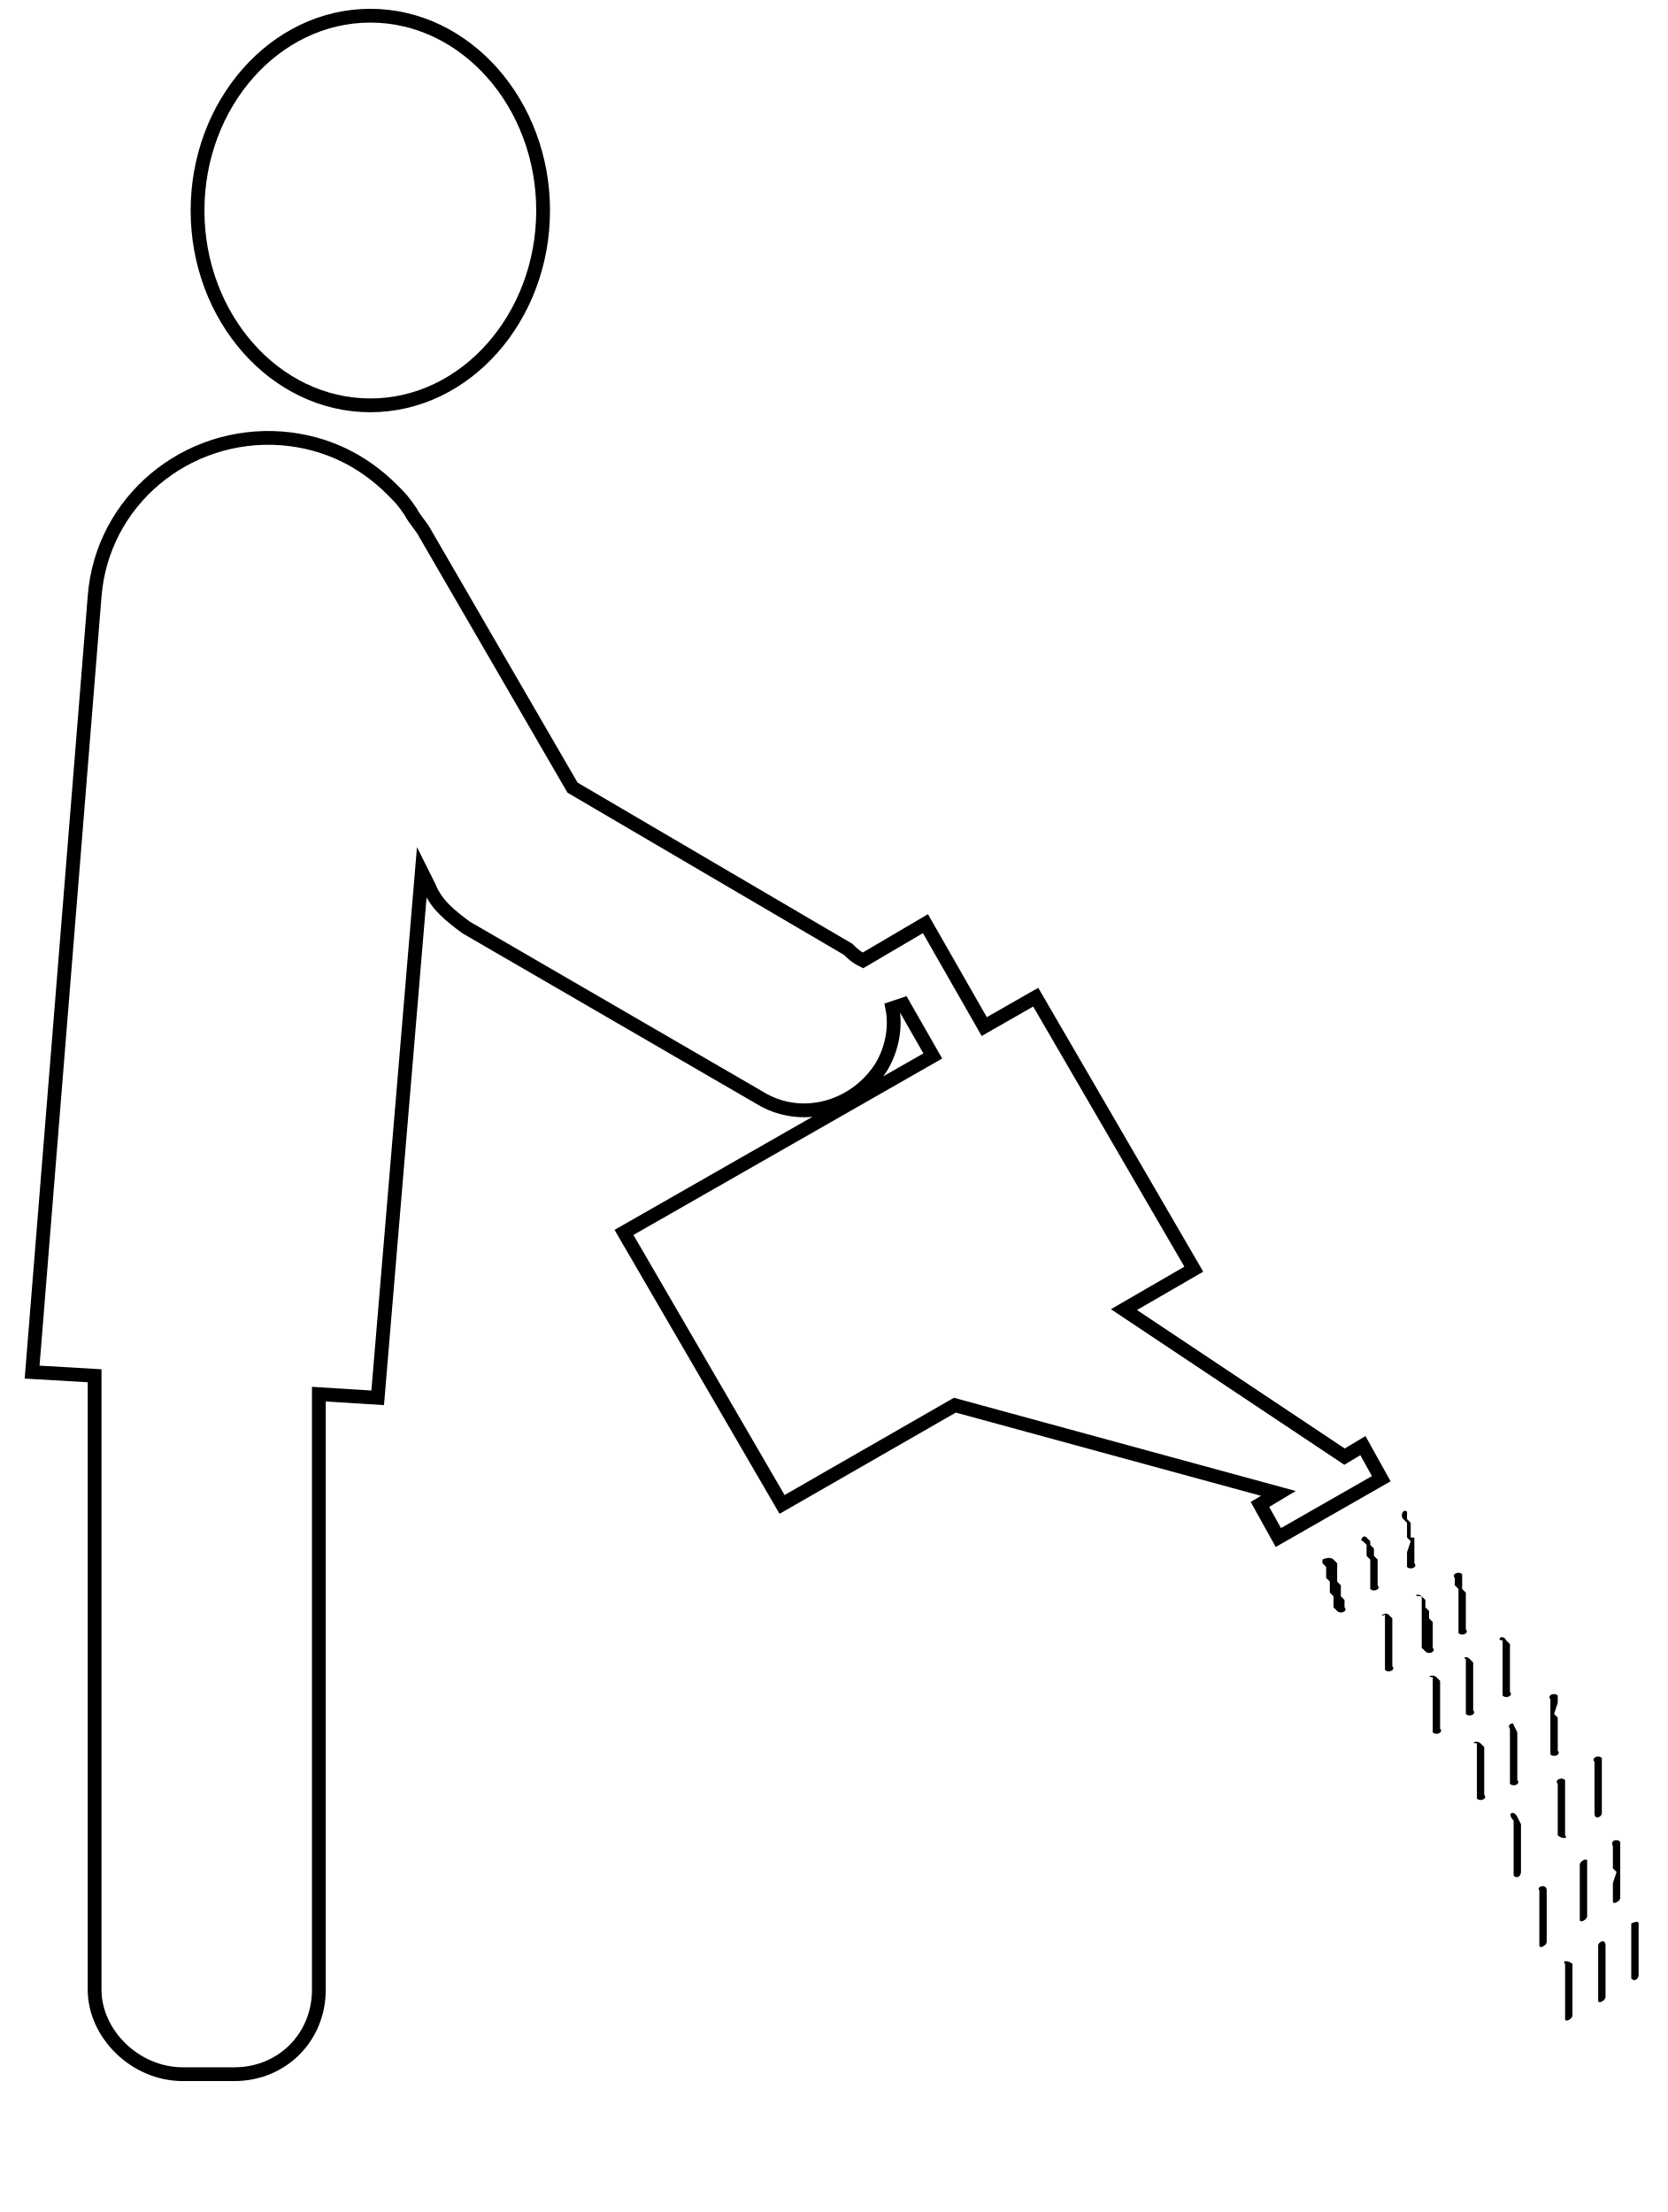
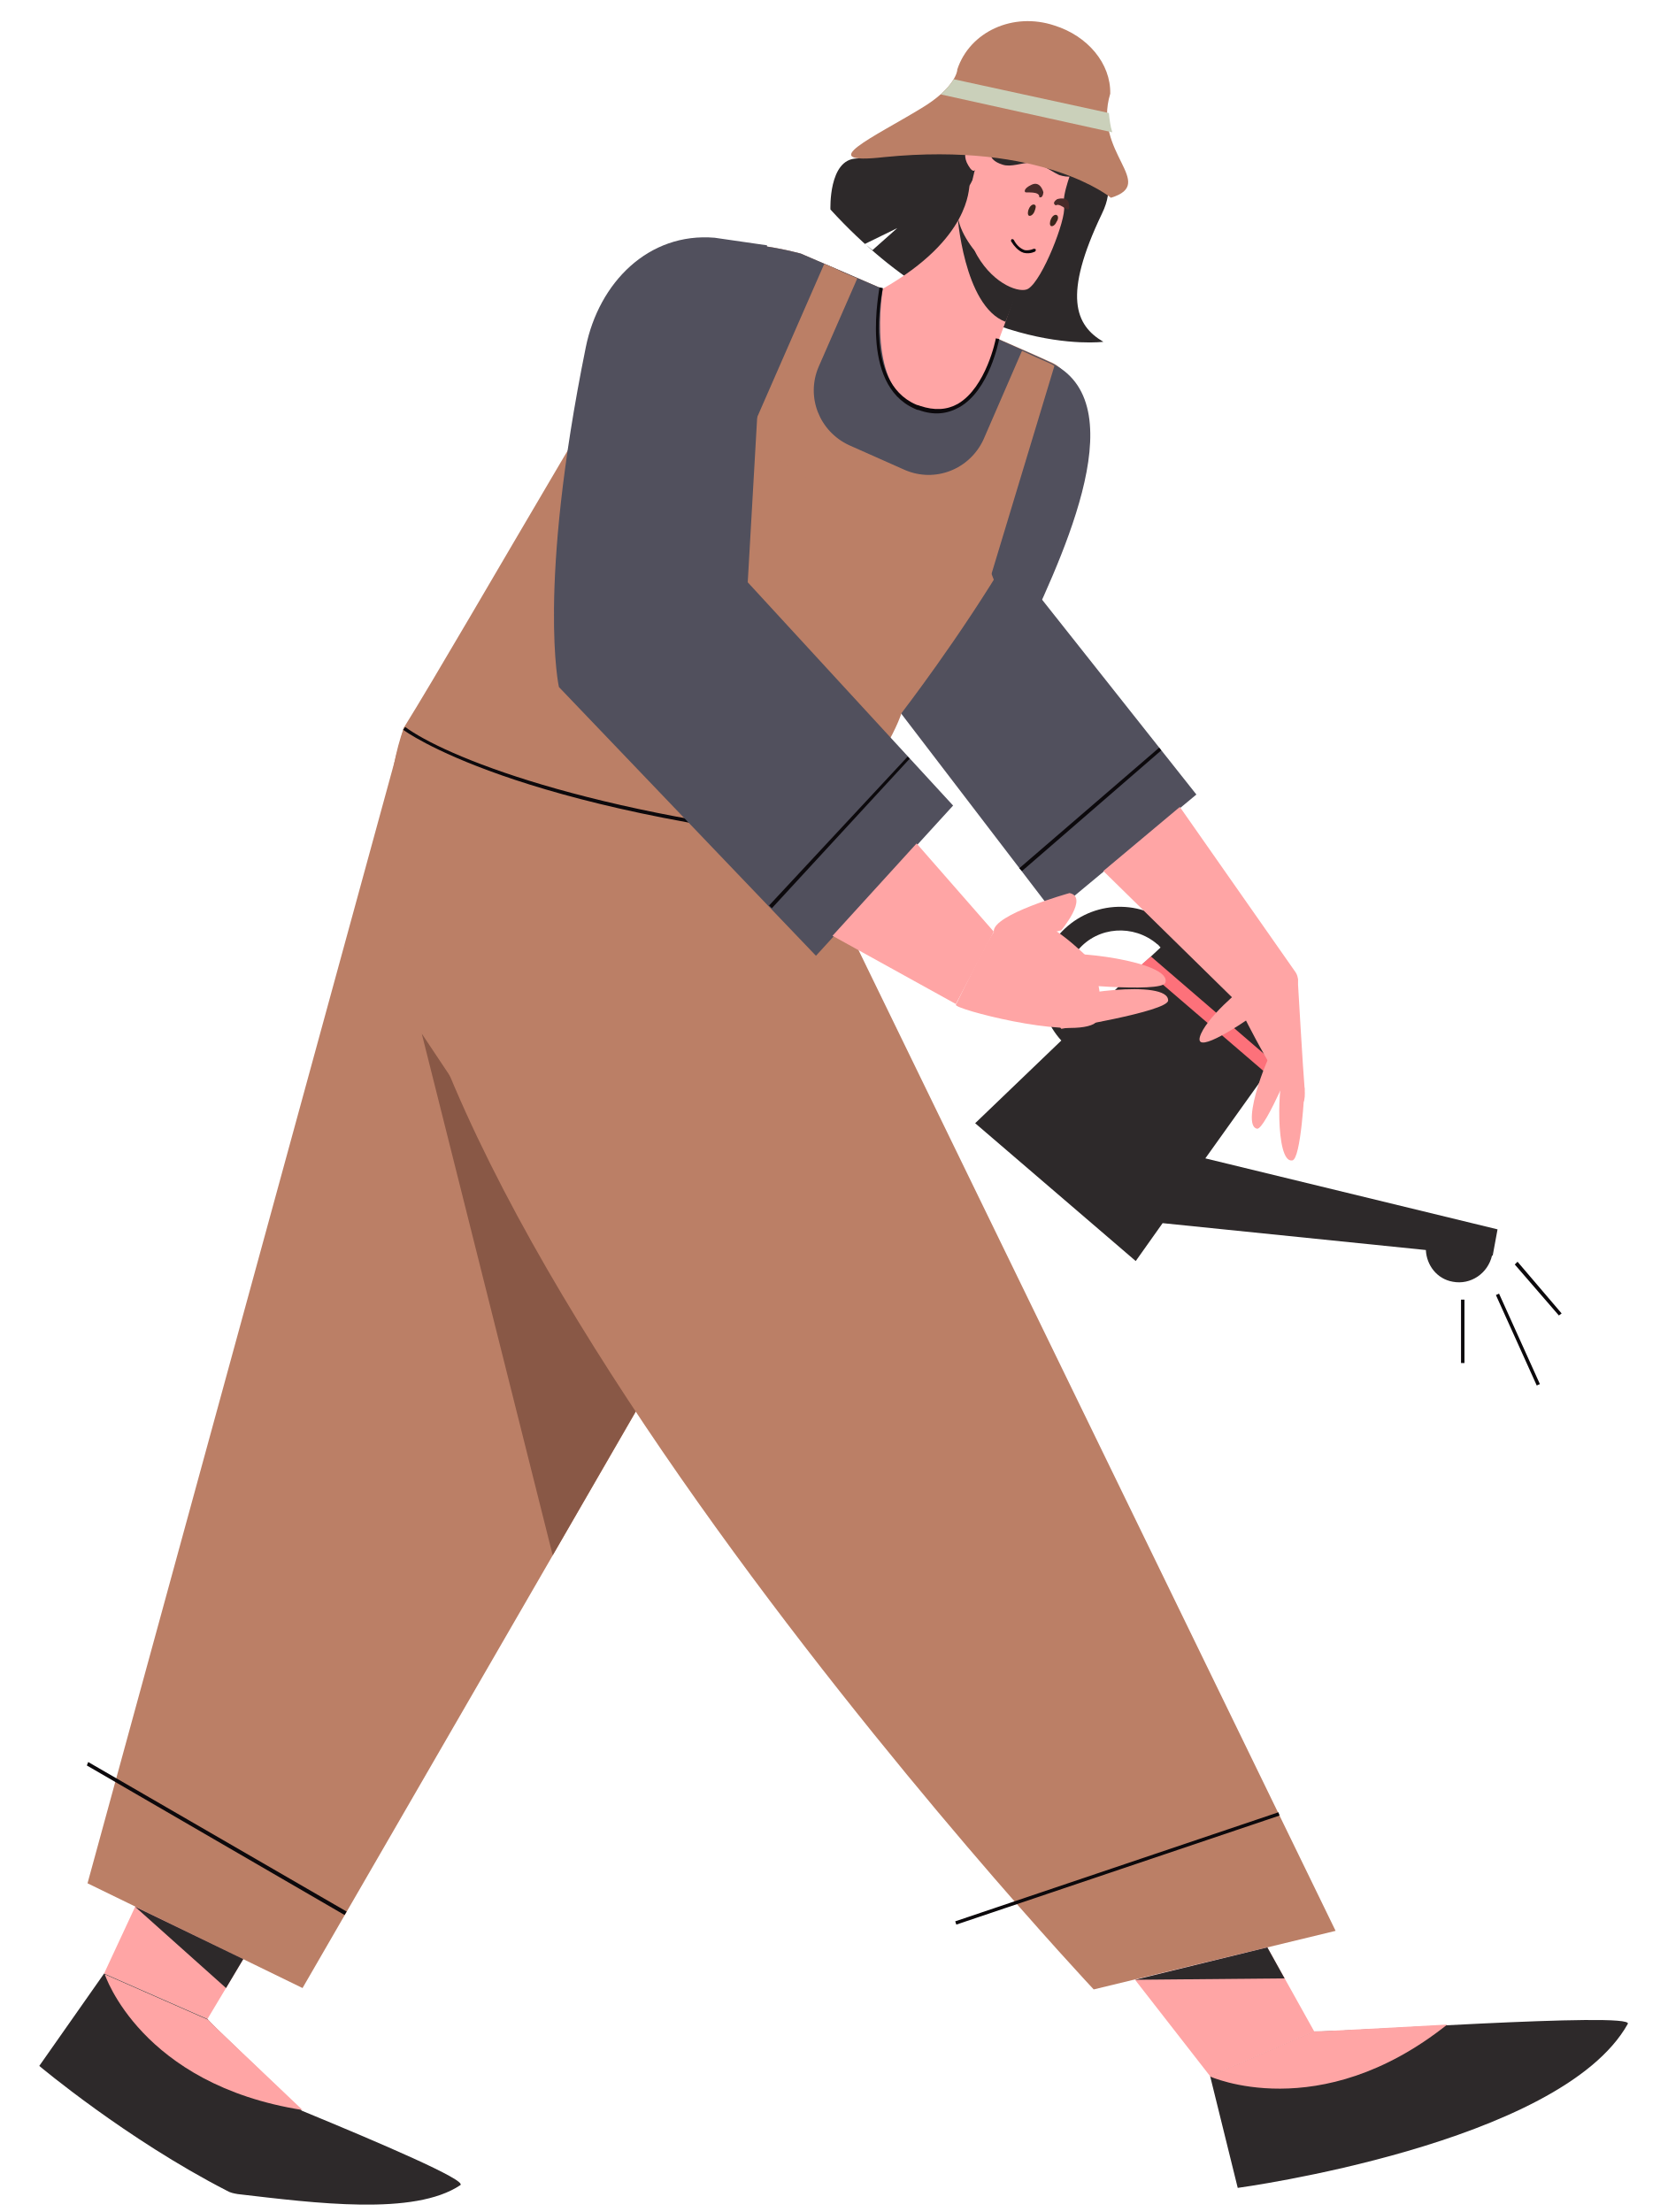
- <svg xmlns="http://www.w3.org/2000/svg" version="1.1" id="Layer_1" x="0px" y="0px" width="242px" height="321px" viewBox="0 0 242 321" enable-background="new 0 0 242 321" xml:space="preserve">
-   <path fill="none" stroke="#000000" stroke-width="2" stroke-miterlimit="10" d="M78.808,30.55c0-15.47-11.202-28.272-25.071-28.272  S28.664,15.08,28.664,30.55c0,15.469,11.203,28.272,25.072,28.272S78.808,46.019,78.808,30.55z" />
-   <path fill="none" stroke="#000000" stroke-width="2" stroke-miterlimit="10" d="M4.66,199.116l9.068,0.532v89.083  c0,6.401,5.867,12.269,12.803,12.269h7.468c6.935,0,12.269-5.334,12.269-12.269v-86.414l8.535,0.531l6.4-76.28l1.066,2.133  c1.068,2.669,3.201,4.268,5.336,5.87l0,0l0,0l0,0l43.207,25.069c5.868,3.201,13.336,1.067,17.07-4.8  c1.601-2.667,2.134-5.867,1.601-8.534l1.601-0.534l4.268,7.467l-44.809,25.605l22.938,39.474l25.071-14.402l46.942,12.803  l-2.668,1.6l2.668,4.802l14.936-8.536l-2.667-4.8l-2.667,1.599l-32.006-21.337l10.135-5.867l-22.938-39.474l-7.468,4.269  l-8.534-14.936l-9.068,5.333c-1.068-0.534-1.602-1.067-2.135-1.602l-40.008-23.471L61.737,77.492  c-0.532-1.067-1.601-2.133-2.134-3.201c-1.066-1.602-1.6-2.133-2.667-3.201c-4.267-4.268-9.603-6.935-16.003-7.469l0,0  c-13.869-1.065-26.138,9.068-27.205,22.938L4.66,199.116z" />
-   <path d="M204.697,223.654L204.697,223.654l-0.533,1.6v0.533v0.534v0.533v0.532l0,0c0.533,0.533,1.6,0,1.066-0.532l0,0v-0.533v-0.534  v-0.533v-0.534v-0.534v-0.531v-0.534h-0.533v-0.533v-0.534v-0.533v-0.534l-0.533-0.534v-0.531v-0.534l0,0  c-0.533-0.533-1.067,0.534-0.533,1.065l0,0l0.533,0.534l0,0v0.534v0.533v0.534v0.533L204.697,223.654L204.697,223.654  L204.697,223.654z" />
-   <path d="M211.632,230.587v1.602v0.534v0.531v0.534v0.533v0.534v0.534v0.533v0.532v0.533l0,0c0.533,0.534,1.601,0,1.067-0.533l0,0  v-0.532v-0.533v-0.534v-0.534v-0.533v-0.534v-0.531v-0.534v-0.533v-0.534l-0.534-0.534v-0.533v-0.532v-0.533v-0.534l0,0  c-0.533-0.534-1.6,0-1.066,0.534l0,0v0.533v0.532L211.632,230.587L211.632,230.587L211.632,230.587z" />
-   <path d="M218.033,238.057L218.033,238.057v0.533v0.534v0.531v0.534v0.533v0.534v0.534v0.533v0.532v0.533v0.534v0.534v0.533v0.534  v0.531l0,0c0.533,0.534,1.601,0,1.066-0.531l0,0v-0.534v-0.533v-0.534v-0.534v-0.533v-0.532v-0.533v-0.534v-0.534v-0.533v-0.534  v-0.531v-0.534l-0.533-0.533l0,0l0,0C218.033,236.988,216.967,238.057,218.033,238.057z" />
-   <path d="M225.501,248.724l0.534-1.6v-0.533v-0.534l0,0c-0.534-0.533-1.601,0-1.067,0.534l0,0v0.533v0.534v0.534v0.531v0.534v0.533  v0.534v0.534v0.533v0.532v0.533v0.534v0.533v0.534v0.534l0,0c0.533,0.533,1.601,0,1.067-0.534l0,0v-0.534v-0.533v-0.534v-0.533  v-0.532v-0.533v-0.534v-0.534v-0.533L225.501,248.724L225.501,248.724L225.501,248.724z" />
-   <path d="M231.369,263.128c0,1.065,1.066,0.534,1.066,0l0,0v-0.534v-0.533v-0.534v-0.534v-0.533v-0.532v-0.533v-0.534v-0.533v-0.534  v-0.534v-0.531v-0.534v-0.533v-0.534l0,0c-0.533-0.534-1.6,0-1.066,0.534l0,0v0.533v0.534v0.531v0.534v0.534v0.533v0.534v0.533  v0.532v0.533v0.534v0.534v0.533V263.128L231.369,263.128L231.369,263.128z" />
-   <path d="M234.57,271.662l-0.534,1.6v0.533v0.534v0.534v0.533v0.534l0,0c0,0.531,1.067,0,1.067-0.534l0,0v-0.533v-0.534v-0.534  v-0.533v-0.532v-0.533v-0.534v-0.533v-0.534v-0.534v-0.531v-0.534v-0.533v-0.534v-0.534c0-0.533-1.601-0.533-1.067,0.534v0.534  v0.533v0.534v0.531v0.534v0.534L234.57,271.662L234.57,271.662L234.57,271.662z" />
-   <path d="M236.703,279.129v0.534v0.533v0.534v0.534v0.533v0.534v0.531v0.534v0.534v0.533v0.534v0.533v0.532v0.533v0.534l0,0  c0.533,0.534,1.066,0,1.066-0.534l0,0v-0.533v-0.532v-0.533v-0.534v-0.533v-0.534v-0.534v-0.531v-0.534v-0.533v-0.534v-0.534v-0.533  v-0.534l0,0C237.77,278.598,236.703,279.129,236.703,279.129z" />
-   <path d="M191.895,226.321L191.895,226.321v0.531l0.533,0.534v0.533v0.534l0,0v0.534l0.534,0.533v0.534v0.531v0.534l0.534,0.534  v0.533v0.534v0.533l0.533,0.532l0,0c0.533,0.533,1.6,0,1.066-0.532l0,0v-0.533v-0.534l-0.533-0.533v-0.534v-0.534v-0.531  l-0.533-0.534v-0.533v-0.534v-0.534v-0.533v-0.534l0,0l-0.533-0.531l0,0l0,0l0,0C192.962,225.787,191.895,226.321,191.895,226.321z" />
-   <path d="M200.963,234.321v0.534v0.534v0.533v0.532v0.533v0.534v0.534v0.533v0.534v0.531v0.534v0.533v0.534v0.534v0.533l0,0  c0.533,0.534,1.601,0,1.067-0.533l0,0v-0.534v-0.534v-0.533v-0.534v-0.531v-0.534v-0.533v-0.534v-0.534v-0.533v-0.532v-0.533v-0.534  l-0.534-0.534l0,0l0,0C200.963,233.788,199.896,234.855,200.963,234.321z" />
-   <path d="M207.898,243.39L207.898,243.39v0.534v0.534v0.533v0.534v0.531v0.534v0.533v0.534v0.534v0.533v0.532v0.533v0.534v0.534  v0.533l0,0c0.533,0.534,1.6,0,1.066-0.533l0,0v-0.534v-0.534v-0.533v-0.532v-0.533v-0.534v-0.534v-0.533v-0.534v-0.531v-0.534  v-0.533v-0.534l-0.533-0.534l0,0l0,0C207.898,242.856,206.832,243.39,207.898,243.39z" />
-   <path d="M214.299,252.992L214.299,252.992v0.533v0.534v0.534v0.531v0.534v0.533v0.534v0.534v0.533v0.532v0.533v0.534v0.533v0.534  v0.534l0,0c0.533,0.531,1.601,0,1.067-0.534l0,0v-0.534v-0.533v-0.534v-0.533v-0.532v-0.533v-0.534v-0.534v-0.533v-0.534v-0.531  v-0.534v-0.534l-0.534-0.533l0,0l0,0C214.299,252.458,213.232,252.992,214.299,252.992z" />
-   <path d="M219.634,264.193L219.634,264.193v0.534v0.533v0.534v0.533v0.534v0.531v0.534v0.534v0.533v0.534v0.534v0.531v0.534v0.533  v0.534l0,0c0.533,0.533,1.067,0,1.067-0.534l0,0v-0.533v-0.534v-0.531v-0.534v-0.534v-0.533v-0.534v-0.534v-0.531v-0.534v-0.533  v-0.534v-0.533l-0.534-1.065l0,0l0,0C219.634,262.594,218.566,263.128,219.634,264.193z" />
-   <path d="M223.367,274.329v0.534v0.533v0.534v0.531v0.534v0.534v0.533v0.534v0.533v0.532v0.533v0.534v0.534v0.533v0.534l0,0  c0,0.534,1.067,0,1.067-0.534l0,0v-0.533v-0.534v-0.534v-0.533v-0.532v-0.533v-0.534v-0.533v-0.534v-0.534v-0.531v-0.534v-0.533  v-0.534l0,0C224.435,273.262,222.834,273.795,223.367,274.329z" />
-   <path d="M227.102,284.999v0.531v0.534v0.533v0.534v0.534v0.533v0.532v0.533v0.534v0.534v0.533v0.534v0.533v0.532v0.533l0,0  c0,0.534,1.066,0,1.066-0.533l0,0v-0.532V291.4v-0.534v-0.533v-0.534v-0.534v-0.533v-0.532v-0.533v-0.534v-0.534v-0.533v-0.534  v-0.531l0,0C227.635,284.465,226.568,284.465,227.102,284.999z" />
-   <path d="M197.763,223.654L197.763,223.654L197.763,223.654l0.534,0.531v0.534v0.534v0.533l0.533,0.534l0,0v0.533v0.532v0.533v0.534  v0.534v0.533v0.534v0.531l0,0c0.533,0.534,1.6,0,1.066-0.531l0,0v-0.534v-0.533v-0.534v-0.534v-0.533v-0.532v-0.533l-0.533-0.534  v-0.533v-0.534l0,0l-0.533-0.534v-0.531l-0.533-0.534l0,0l0,0l0,0C197.763,222.587,197.229,223.654,197.763,223.654z" />
-   <path d="M206.297,231.655L206.297,231.655v0.533v0.534v0.531v0.534v0.533v0.534v0.534v0.533v0.532v0.533v0.534v0.534v0.533v0.534  l0.535,0.533l0,0c0.533,0.532,1.6,0,1.066-0.533l0,0v-0.534v-0.533v-0.534v-0.534v-0.533v-0.532v-0.533l-0.533-0.534v-0.534v-0.533  l-0.533-0.534v-0.531v-0.534L206.297,231.655L206.297,231.655L206.297,231.655C205.764,231.121,204.697,231.655,206.297,231.655z" />
-   <path d="M212.699,240.723L212.699,240.723v0.534v0.534v0.533v0.532v0.533v0.534v0.534v0.533v0.534v0.531v0.534v0.533v0.534v0.534  v0.533l0,0c0.533,0.532,1.6,0,1.066-0.533l0,0v-0.534v-0.534v-0.533v-0.534v-0.531v-0.534v-0.533v-0.534v-0.534v-0.533v-0.532  v-0.533v-0.534l-0.533-0.534l0,0l0,0l0,0C212.699,240.189,212.166,240.723,212.699,240.723z" />
-   <path d="M219.1,250.859L219.1,250.859v0.533v0.532v0.533v0.534v0.533v0.534v0.534v0.531v0.534v0.533v0.534v0.534v0.533v0.532v0.533  l0,0c0.534,0.534,1.602,0,1.067-0.533l0,0v-0.532v-0.533v-0.534v-0.534v-0.533v-0.534v-0.531v-0.534v-0.534v-0.533v-0.534v-0.533  v-0.532l-0.533-1.067l0,0l0,0C219.634,249.791,218.566,250.325,219.1,250.859z" />
-   <path d="M226.035,266.328c0.533,0.532,1.6,0.532,1.066,0l0,0v-0.533v-0.534v-0.533v-0.534v-0.534v-0.531v-0.534v-0.533v-0.534  v-0.534v-0.533v-0.532v-0.533v-0.534v-0.533l0,0c-0.533-0.534-1.601,0-1.066,0.533l0,0v0.534v0.533v0.532v0.533v0.534v0.534v0.533  v0.534v0.531v0.534v0.534v0.533v0.534V266.328L226.035,266.328L226.035,266.328z" />
-   <path d="M229.234,274.329v1.602v0.531v0.534v0.534v0.533v0.534l0,0c0,0.533,1.068,0,1.068-0.534l0,0v-0.533v-0.534v-0.534v-0.531  v-0.534v-0.533v-0.534v-0.534v-0.533v-0.532v-0.533v-0.534v-0.533v-0.534v-0.534c0-0.533-1.068,0-1.068,0.534v0.534v0.533v0.534  v0.533v0.532v0.533V274.329L229.234,274.329L229.234,274.329z" />
-   <path d="M231.902,282.33v0.533v0.534v0.534v0.533v0.534v0.533v0.532v0.533v0.534v0.534v0.533v0.534v0.531v0.534v0.534l0,0  c0,0.533,1.067,0,1.067-0.534l0,0v-0.534v-0.531v-0.534v-0.533v-0.534v-0.534v-0.533v-0.532v-0.533v-0.534v-0.533v-0.534v-0.534  v-0.533l0,0C232.97,281.265,231.902,281.798,231.902,282.33z" />
+ <svg xmlns="http://www.w3.org/2000/svg" version="1.1" id="Layer_1" x="0px" y="0px" viewBox="0 0 242 321" style="enable-background:new 0 0 242 321;" xml:space="preserve">
+   <style type="text/css">
+ 	.st0{fill:#FFA5A5;}
+ 	.st1{fill:#2D292A;}
+ 	.st2{fill:#BB7F66;}
+ 	.st3{fill:#895846;}
+ 	.st4{fill:#51505D;}
+ 	.st5{fill:#0C090C;}
+ 	.st6{fill:#3B261C;}
+ 	.st7{fill:#482A28;}
+ 	.st8{fill:#FD717A;}
+ 	.st9{fill:#CAD0BA;}
+ </style>
+   <g>
+     <g>
+       <g>
+         <g>
+           <g>
+             <polygon class="st0" points="36.8,281.8 30.1,293 15.1,286.4 21.8,272      " />
+           </g>
+         </g>
+       </g>
+     </g>
+     <g>
+       <g>
+         <g>
+           <path class="st1" d="M15.1,286.4l15,6.6c0.8,1,7,6.8,13.7,13.3c11.4,4.7,24,10.1,23,10.8c-6.7,4.5-21.1,2.6-32.3,1.3      c-0.6-0.1-1.1-0.2-1.6-0.5c-14.6-7.5-27.2-18.1-27.2-18.1L15.1,286.4z" />
+         </g>
+       </g>
+     </g>
+     <g>
+       <g>
+         <g>
+           <g>
+             <path class="st0" d="M43.9,306.2L43.9,306.2c-23.5-3.7-28.7-19.7-28.7-19.7l15,6.6C31,294,37.2,299.8,43.9,306.2z" />
+           </g>
+         </g>
+       </g>
+     </g>
+     <g>
+       <g>
+         <g>
+           <polygon class="st2" points="115.3,165 43.9,288.5 12.7,273.3 58.6,105.6     " />
+         </g>
+       </g>
+     </g>
+     <g>
+       <g>
+         <g>
+           <polygon class="st3" points="94.8,200.4 80.2,225.7 80.2,225.7 61.2,150     " />
+         </g>
+       </g>
+     </g>
+     <g>
+       <g>
+         <g>
+           <path class="st2" d="M158.7,288.7l35.1-8.5l-78.5-161.4l-56.7-13.2C38.9,161.2,158.7,288.7,158.7,288.7z" />
+         </g>
+       </g>
+     </g>
+     <g>
+       <path class="st1" d="M159.9,31c7.3-15.1-31.5-8.1-35.6-8c-4.1,0.1-3.8,7.4-3.8,7.4c19.9,21.8,39.6,19.2,39.6,19.2    C156,47.2,154.2,42.9,159.9,31z M126.6,36.3l-1.1-0.9l4.7-2.3L126.6,36.3z" />
+       <g>
+         <g>
+           <g>
+             <g>
+               <path class="st1" d="M157.8,19c-0.7-3.2-3.5-5.6-6.5-7c-0.7-0.3-1.5-0.6-2.2-0.8c-0.9-0.2-1.8-0.2-2.8-0.3        c-1.4-0.1-2.8-0.3-4.1,0c-1.4,0.3-2.7,1.2-2.9,2.6c0,0.3,0,0.6-0.2,0.8c-0.1,0.2-0.4,0.4-0.6,0.6c-2.8,2-3.2,5.7-4.3,9        c-1.2,3.5-0.1,5.2,1.3,7.3c0.2,0.3,0.1,0.7,0.5,0.8c0.3,0,0.6-0.1,0.8-0.2c1.2-0.5,2.4-1,3.4-1.8c0.7-0.6,1.3-1.4,1.9-2.1        c1.2-1.3,2.8-2.3,4.5-2.9c1-0.4,2.1-0.6,3.2-0.4c1.1,0.2,2.1,0.9,3.1,1.4c0.6,0.3,1,1.5,1.7,1.2c0.7-0.3,1.5-1.8,1.9-2.4        c0.5-0.8,0.9-1.6,1.1-2.6C158,21.1,158.1,20.1,157.8,19z" />
+             </g>
+           </g>
+         </g>
+       </g>
+       <g>
+         <g>
+           <g>
+             <g>
+               <polygon class="st4" points="152.9,132.5 173.6,115.3 144.7,78.8 124.3,95.1       " />
+             </g>
+           </g>
+         </g>
+       </g>
+       <g>
+         <g>
+           <g>
+             <g>
+               <path class="st2" d="M116.2,36.8c0,0-11.8-3.3-15.8,0c-3.9,3.3-33.2,55-41.8,68.8c-1.7,2.7,51.9,23.1,58.5,16.8        c11.4-11,13.7-18.9,13.7-18.9s34.3-44.4,22-50.8C149,50.9,116.2,36.8,116.2,36.8z" />
+             </g>
+           </g>
+         </g>
+       </g>
+       <g>
+         <g>
+           <g>
+             <path class="st5" d="M124.3,122.7l0.1-0.5c-39.7-3.9-60.2-12.7-65.6-16.7l-0.3,0.4C58.6,106,74.5,117.8,124.3,122.7z" />
+           </g>
+         </g>
+       </g>
+       <g>
+         <g>
+           <g>
+             <g>
+               <path class="st4" d="M100.4,36.8c3.9-3.3,15.8,0,15.8,0s32.8,14.1,36.6,16c12.3,6.3,0.5,29.7-4.8,41.2l-6-15.6l-33.5-14.7        l-25.6,11C90.2,57.9,97.9,39,100.4,36.8z" />
+             </g>
+           </g>
+         </g>
+       </g>
+       <g>
+         <g>
+           <g>
+             <g>
+               <g>
+                 <g>
+                   <g>
+                     <path class="st0" d="M142.3,55.7c4.6-9.9,10.4-30.2,10.4-30.2s-5.4-0.5-9.4,0.3c0.2-0.7,0.4-1.6,0.5-2.9           c0,0-0.1-2.7-1.3-2.8c-1.2-0.1-3.4,1.6-2,3.9c0.8,1.4,1.1,0.5,1.1,0.5s0.2,0.5-0.9,2.4c-0.2,0.4,0.2,7.7-12.6,15           c0,0-2.6,15,5.5,17.4C139.8,61.1,142.3,55.7,142.3,55.7z" />
+                   </g>
+                 </g>
+               </g>
+             </g>
+           </g>
+         </g>
+         <g>
+           <g>
+             <g>
+               <g>
+                 <g>
+                   <g>
+                     <path class="st1" d="M145.9,46.7c0.7-1.7,0.9-2.3,1.8-4.7c-0.1-0.2,0,0,0,0s-8.3-5.3-8.8-11.1           C138.9,31,139.8,44.4,145.9,46.7z" />
+                   </g>
+                 </g>
+               </g>
+             </g>
+           </g>
+         </g>
+         <g>
+           <g>
+             <g>
+               <g>
+                 <g>
+                   <g>
+                     <path class="st0" d="M155.8,24c0,0-1.8,4.3-1.4,6c0.3,1.8-3.1,10.6-5.2,11.9c-1.1,0.7-4.9-0.5-7.4-4.8           c-2.5-4.3-0.5-11.8-0.5-11.8S142.4,17.3,155.8,24z" />
+                   </g>
+                 </g>
+               </g>
+             </g>
+           </g>
+         </g>
+         <g>
+           <g>
+             <g>
+               <g>
+                 <path class="st5" d="M148.3,36.6c0.1,0,0.2,0.1,0.3,0.1c0.9,0.2,1.6-0.2,1.6-0.2c0.1-0.1,0.1-0.2,0.1-0.3         c-0.1-0.1-0.2-0.1-0.3-0.1c0,0-0.6,0.3-1.3,0.2c-0.6-0.2-1.2-0.7-1.6-1.5c-0.1-0.1-0.2-0.1-0.3-0.1c-0.1,0.1-0.1,0.2-0.1,0.3         C147.2,35.8,147.7,36.3,148.3,36.6z" />
+               </g>
+             </g>
+           </g>
+         </g>
+       </g>
+       <g>
+         <g>
+           <g>
+             <g>
+               <g>
+                 <path class="st6" d="M153.3,32.2c-0.2,0.5-0.6,0.7-0.8,0.6c-0.2-0.1-0.2-0.6,0-1c0.2-0.5,0.6-0.7,0.8-0.6         C153.6,31.3,153.6,31.8,153.3,32.2z" />
+               </g>
+             </g>
+           </g>
+         </g>
+       </g>
+       <g>
+         <g>
+           <g>
+             <g>
+               <g>
+                 <path class="st6" d="M150.1,30.7c-0.2,0.5-0.6,0.7-0.8,0.6c-0.2-0.1-0.2-0.6,0-1c0.2-0.5,0.6-0.7,0.8-0.6         C150.4,29.8,150.3,30.2,150.1,30.7z" />
+               </g>
+             </g>
+           </g>
+         </g>
+       </g>
+       <g>
+         <g>
+           <g>
+             <g>
+               <g>
+                 <path class="st7" d="M151.4,27.9c0,0-0.4-1.7-1.7-1.1c-1.3,0.6-1,1.1-0.9,1.1c0.1,0.1,2.1-0.2,2,0.7         C150.8,28.6,151.3,28.9,151.4,27.9z" />
+               </g>
+             </g>
+           </g>
+         </g>
+       </g>
+       <g>
+         <g>
+           <g>
+             <g>
+               <g>
+                 <path class="st7" d="M155.1,29.6c-0.1-1.2-1.7-0.7-1.7-0.7c-0.9,0.6-0.2,0.9-0.2,0.9C154,29.3,155.4,31.5,155.1,29.6z" />
+               </g>
+             </g>
+           </g>
+         </g>
+       </g>
+       <g>
+         <g>
+           <g>
+             <g>
+               <path class="st1" d="M152.6,24.8c-0.9-0.5-1.9-1.2-3-1.2c-1.3,0-2.9,0.7-4.1,0.3c-2.6-0.8-1.8-2.4-1.3-3.4        c0.5-1,1.5-1.6,2.5-1.9c1.6-0.4,3.3-0.1,4.8,0.7c1.5,0.8,2.7,1.9,3.7,3.2c0.4,0.5,0.8,1,0.9,1.6c0.1,0.5,0.1,1.4-0.5,1.5        c-0.6,0.1-1.3,0-1.9-0.2C153.3,25.2,152.9,25,152.6,24.8z" />
+             </g>
+           </g>
+         </g>
+       </g>
+       <g>
+         <g>
+           <g>
+             <g>
+               <path class="st2" d="M119.6,38.3c0.8,0.3,1.7,0.7,2.7,1.2l2.1,0.9l-5.6,12.8c-1.9,4.4,0.1,9.4,4.4,11.4l8.1,3.6        c4.4,1.9,9.4-0.1,11.4-4.4l5.6-12.9c2.1,1,3.8,1.7,4.4,2c0.1,0.1,0.2,0.1,0.3,0.2l-9.8,32.4l-34.8-21.6L119.6,38.3z" />
+             </g>
+           </g>
+         </g>
+       </g>
+       <g>
+         <g>
+           <g>
+             <g>
+               <path class="st5" d="M132.7,59.3c0.2,0.1,0.4,0.2,0.6,0.2c2.2,0.8,4.1,0.6,5.9-0.4c4.4-2.5,5.7-9.6,5.8-9.9l-0.5-0.1        c0,0.1-1.4,7.1-5.5,9.5c-1.6,0.9-3.4,1-5.5,0.3c-0.2-0.1-0.4-0.1-0.6-0.2c-7.8-3.4-4.8-16.7-4.8-16.9l-0.5-0.1        C127.7,41.9,124.6,55.7,132.7,59.3z" />
+             </g>
+           </g>
+         </g>
+       </g>
+       <g>
+         <g>
+           <g>
+             <g>
+               <path class="st4" d="M118.4,138.7l19.9-21.8l-29.8-32.4l2.8-48.9l-7.6-1.1C94.1,33.7,86.9,41,85,50.4        c-7.1,35-3.9,49.3-3.9,49.3L118.4,138.7z" />
+             </g>
+           </g>
+         </g>
+       </g>
+       <g>
+         <g>
+           <g>
+             <g>
+               <path class="st1" d="M153.7,135.6c4.2-4.8,11.5-5.4,16.3-1.2c0.3,0.2,0.5,0.5,0.8,0.8l0,0l17.1,14.7l-13,18.2l42.4,10.3        l-0.7,3.8l-0.1,0c-0.6,2.6-3.1,4.3-5.7,3.8c-2.3-0.4-3.8-2.4-3.9-4.6l-38.2-3.9l-3.9,5.5L141.5,163l12.5-12        C150.1,146.7,149.9,140.1,153.7,135.6z M156.5,148.6l11.9-11.1c-0.2-0.2-0.3-0.4-0.5-0.5c-3.4-2.9-8.6-2.6-11.5,0.9        C153.6,141,153.7,145.6,156.5,148.6z" />
+             </g>
+           </g>
+         </g>
+         <g>
+           <g>
+             <g>
+               <polygon class="st8" points="183.9,155.9 165.5,140.1 167,138.8 185,154.3       " />
+             </g>
+           </g>
+         </g>
+       </g>
+       <g>
+         <g>
+           <g>
+             <g>
+               <g>
+                 <path class="st0" d="M158.6,139.7c0,0,2.4,7.6,0.1,8.9c-4,2.1-20.4-2.2-20-2.8c0,0,4.9-10,5.5-10.5c0.5-0.5,3-2.6,6.3-1.6         C153.7,134.6,158.6,139.7,158.6,139.7z" />
+               </g>
+             </g>
+           </g>
+         </g>
+         <g>
+           <g>
+             <g>
+               <g>
+                 <polygon class="st0" points="138.7,145.7 120.8,135.8 133,122.4 144.2,135.2        " />
+               </g>
+             </g>
+           </g>
+         </g>
+         <g>
+           <g>
+             <g>
+               <g>
+                 <path class="st0" d="M153.1,142.6c0,0,15.5,1.6,16,0c1-3.1-14.5-4.9-15.9-3.9C151.8,139.7,153.1,142.6,153.1,142.6z" />
+               </g>
+             </g>
+           </g>
+         </g>
+         <g>
+           <g>
+             <g>
+               <g>
+                 <path class="st0" d="M154,149.3c0,0,15.4-2.5,15.5-4.1c0.1-3.2-15.3-1-16.4,0.3S154,149.3,154,149.3z" />
+               </g>
+             </g>
+           </g>
+         </g>
+         <g>
+           <g>
+             <g>
+               <g>
+                 <path class="st0" d="M155.2,129.6c0,0-11.2,3.1-11,5.6c0.1,2.5,9.8-0.2,9.8-0.2S158,130.2,155.2,129.6z" />
+               </g>
+             </g>
+           </g>
+         </g>
+       </g>
+       <g>
+         <g>
+           <g>
+             <g>
+               <g>
+                 <path class="st0" d="M188,141.1l-16.8-24l-11.1,9.3l21.6,21.2l5.4-3.2C188.3,143.6,188.7,142.2,188,141.1z" />
+               </g>
+             </g>
+           </g>
+         </g>
+         <g>
+           <g>
+             <g>
+               <g>
+                 <g>
+                   <path class="st0" d="M180.8,148.1c0,0,9.2,18.3,8.5,9.8c-0.2-2.1-1-15.9-1-15.9s-6.8,1-7.4,1.1c-0.6,0.1-6.1,4.8-6.8,7.4          C173.4,153.2,180.8,148.1,180.8,148.1z" />
+                 </g>
+               </g>
+             </g>
+           </g>
+           <g>
+             <g>
+               <g>
+                 <g>
+                   <path class="st0" d="M188.3,152.5c0,0-4.7,11.5-5.9,11.3c-2.5-0.5,1.9-12,3.1-12.6C186.7,150.6,188.3,152.5,188.3,152.5z" />
+                 </g>
+               </g>
+             </g>
+           </g>
+           <g>
+             <g>
+               <g>
+                 <g>
+                   <path class="st0" d="M189.3,157.9c0,0-0.5,10.4-1.8,10.5c-2.5,0.4-2.1-12-1.1-13C187.3,154.5,189.3,157.9,189.3,157.9z" />
+                 </g>
+               </g>
+             </g>
+           </g>
+         </g>
+       </g>
+       <g>
+         <g>
+           <g>
+             <path class="st2" d="M133.7,15.7c5-3,5.2-5.5,5.2-5.5c0,0,0-0.1,0-0.1c1.8-5.5,8.1-8.4,14.1-6.4c4.8,1.5,8.2,5.5,8.1,9.9       c-2.6,8.6,6.9,13,0.1,15.1c0,0-9.8-8.2-32.9-5.9C117.7,24,127,19.8,133.7,15.7z" />
+           </g>
+         </g>
+       </g>
+       <g>
+         <g>
+           <g>
+             <path class="st9" d="M136.5,13.7c1-0.9,1.6-1.7,1.9-2.2l22.5,4.9c0.1,0.9,0.2,1.9,0.5,2.8L136.5,13.7z" />
+           </g>
+         </g>
+       </g>
+     </g>
+     <g>
+       <g>
+         <g>
+           <polygon class="st1" points="32.8,288.5 19.6,276.7 35.3,284.3     " />
+         </g>
+       </g>
+     </g>
+     <g>
+       <g>
+         <g>
+           <rect x="137.4" y="270.9" transform="matrix(0.9475 -0.3197 0.3197 0.9475 -78.1867 66.0675)" class="st5" width="49.5" height="0.5" />
+         </g>
+       </g>
+     </g>
+     <g>
+       <g>
+         <g>
+           <polygon class="st5" points="50,277.9 50.3,277.4 12.8,255.7 12.6,256.2     " />
+         </g>
+       </g>
+     </g>
+     <g>
+       <g>
+         <g>
+           <polygon class="st5" points="112,131.8 132,110.1 131.7,109.8 111.6,131.4     " />
+         </g>
+       </g>
+     </g>
+     <g>
+       <g>
+         <g>
+           <polygon class="st5" points="148.3,126.4 168.5,108.9 168.2,108.5 147.9,126     " />
+         </g>
+       </g>
+     </g>
+     <g>
+       <g>
+         <g>
+           <g>
+             <g>
+               <g>
+                 <path class="st1" d="M190.7,294.8c3.1,0.2,46.5-2.9,45.5-1.1c-9.8,17.5-56.6,23.8-56.6,23.8l-4-16.2L190.7,294.8z" />
+               </g>
+             </g>
+           </g>
+         </g>
+         <g>
+           <g>
+             <g>
+               <g>
+                 <polygon class="st0" points="183.9,282.6 190.7,294.8 175.6,301.3 164.7,287.3        " />
+               </g>
+             </g>
+           </g>
+         </g>
+         <g>
+           <g>
+             <g>
+               <g>
+                 <path class="st0" d="M210,293.8L210,293.8c-18.6,14.8-34.5,7.5-34.5,7.5l15.1-6.5C192,294.8,200.7,294.3,210,293.8z" />
+               </g>
+             </g>
+           </g>
+         </g>
+       </g>
+       <g>
+         <g>
+           <g>
+             <polygon class="st1" points="186.4,287.1 164.7,287.3 183.9,282.6      " />
+           </g>
+         </g>
+       </g>
+     </g>
+     <g>
+       <g>
+         <g>
+           <polygon class="st5" points="226.2,190.9 226.6,190.6 220.2,183.1 219.8,183.5     " />
+         </g>
+       </g>
+     </g>
+     <g>
+       <g>
+         <g>
+           <rect x="220" y="187.2" transform="matrix(0.9114 -0.4115 0.4115 0.9114 -60.4775 107.8508)" class="st5" width="0.5" height="14.4" />
+         </g>
+       </g>
+     </g>
+     <g>
+       <g>
+         <g>
+           <rect x="212" y="188.6" class="st5" width="0.5" height="9.2" />
+         </g>
+       </g>
+     </g>
+   </g>
</svg>
